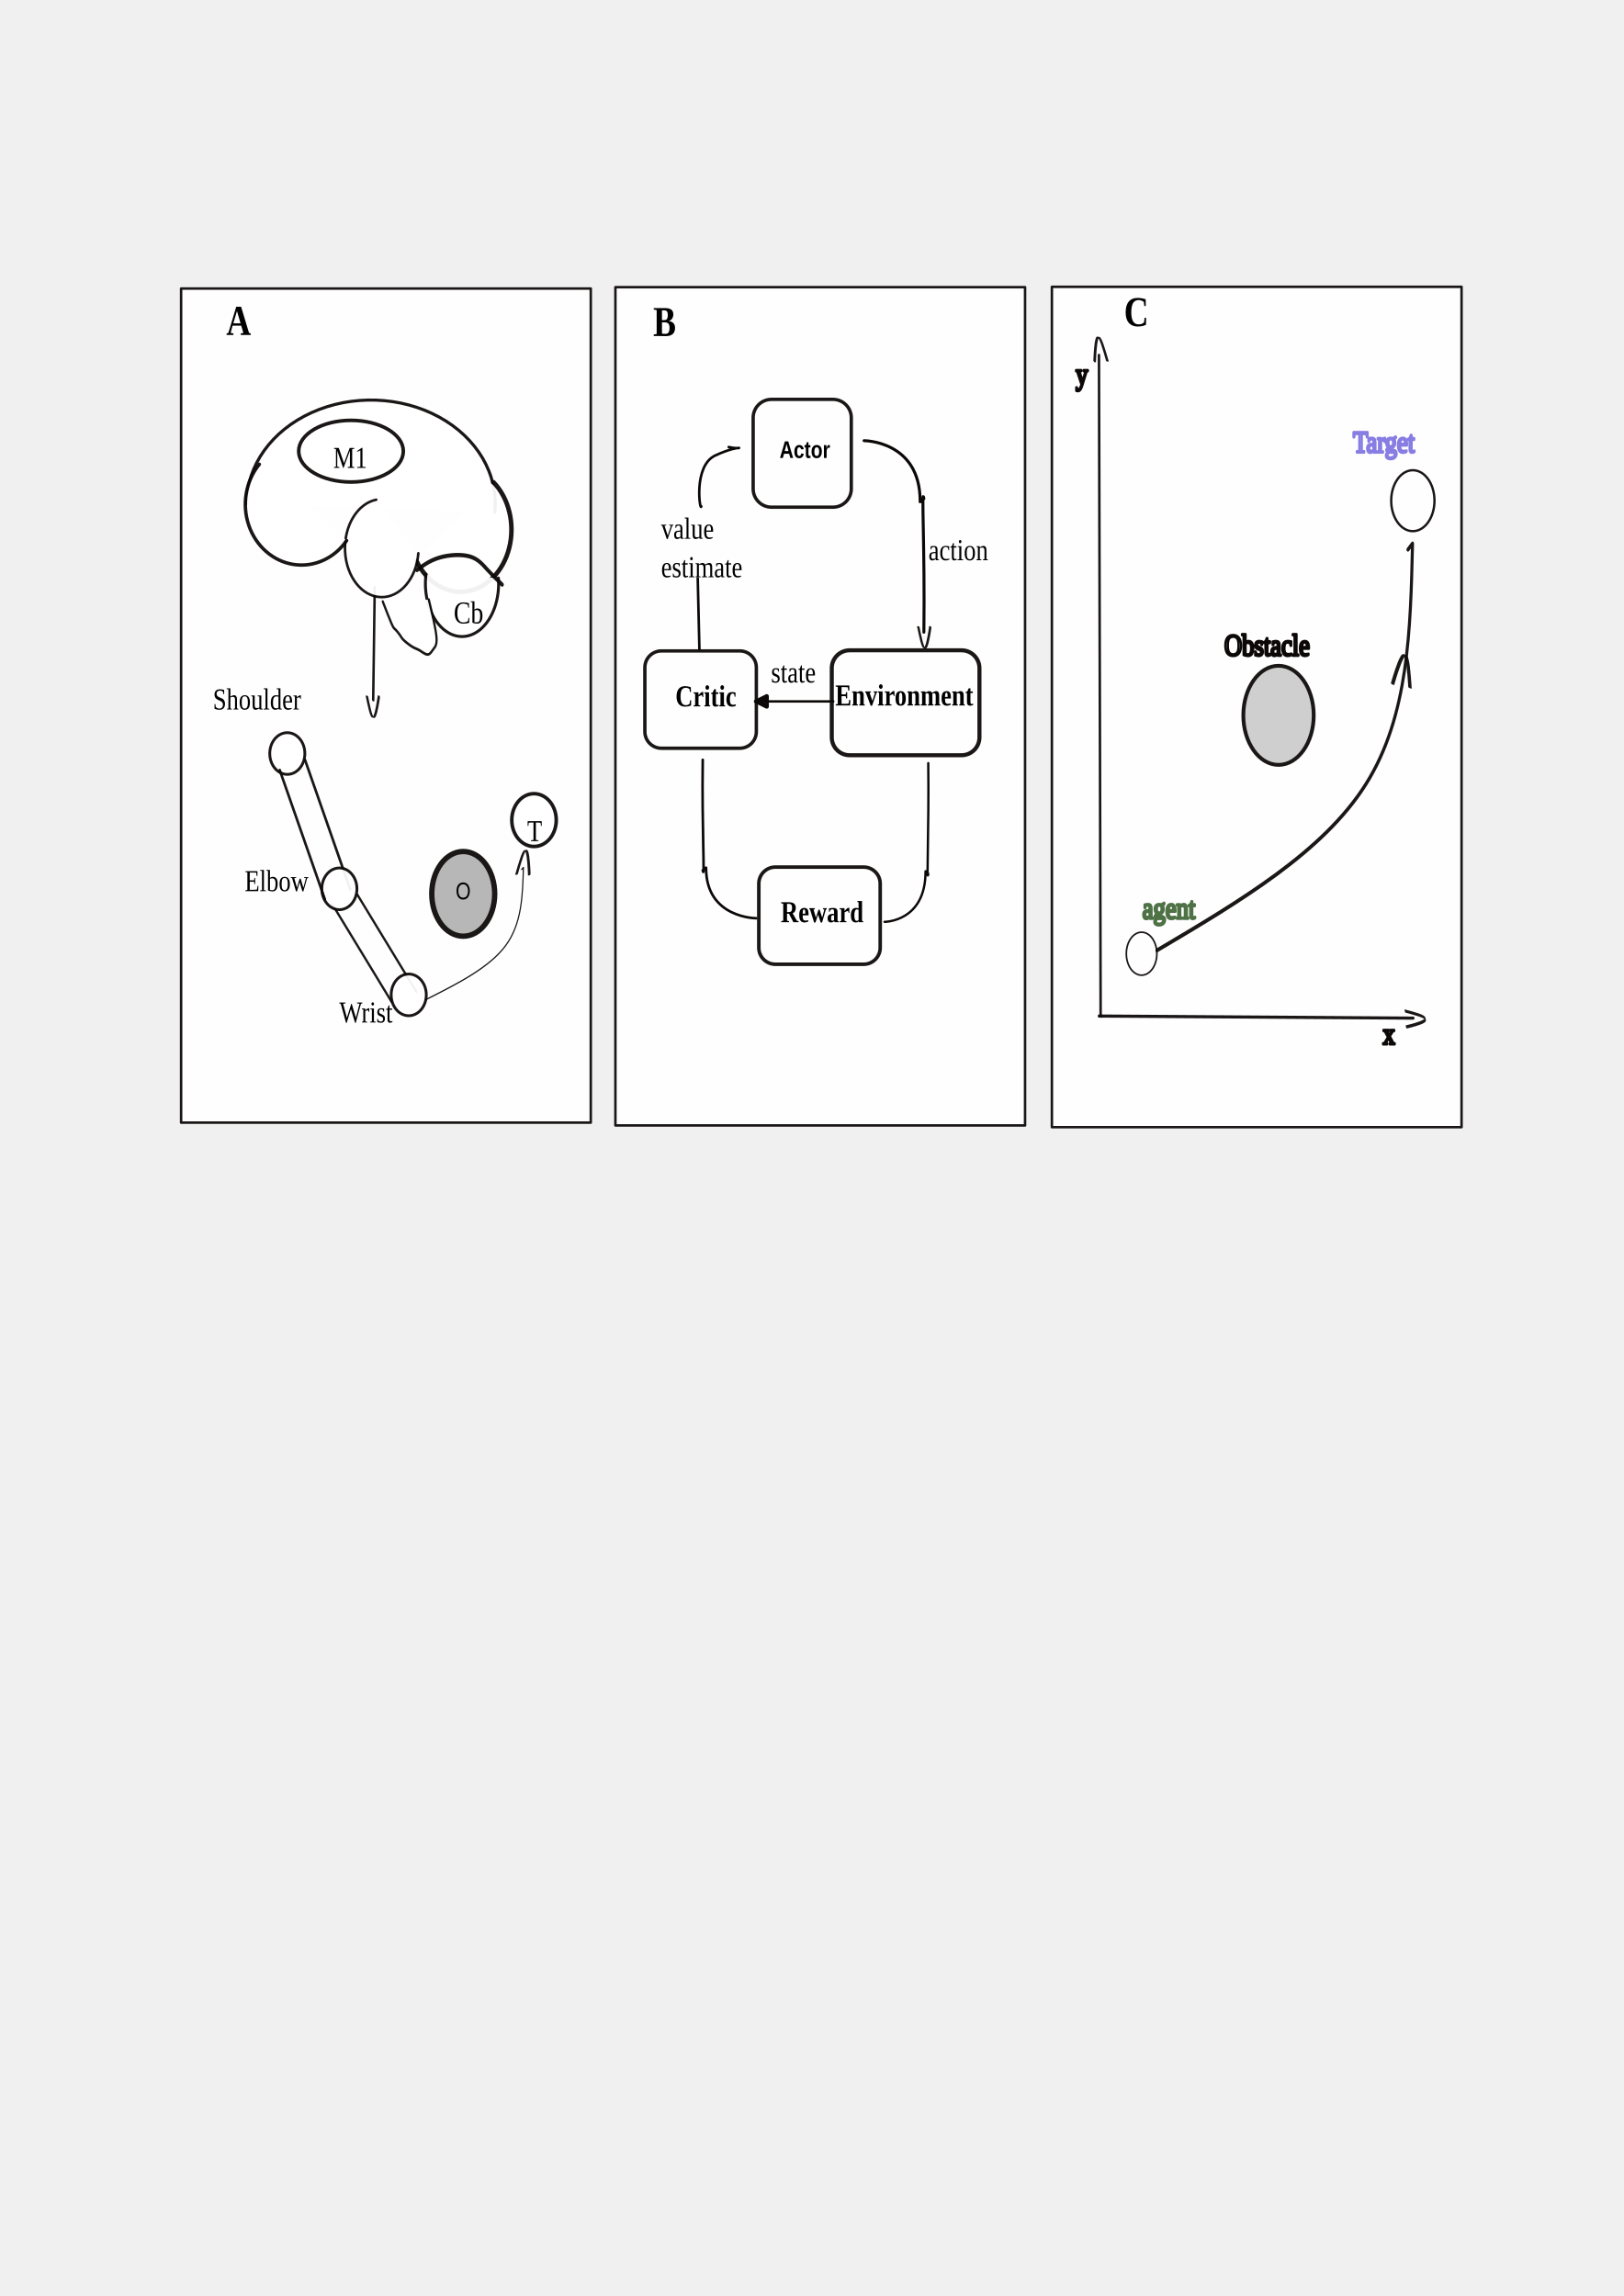
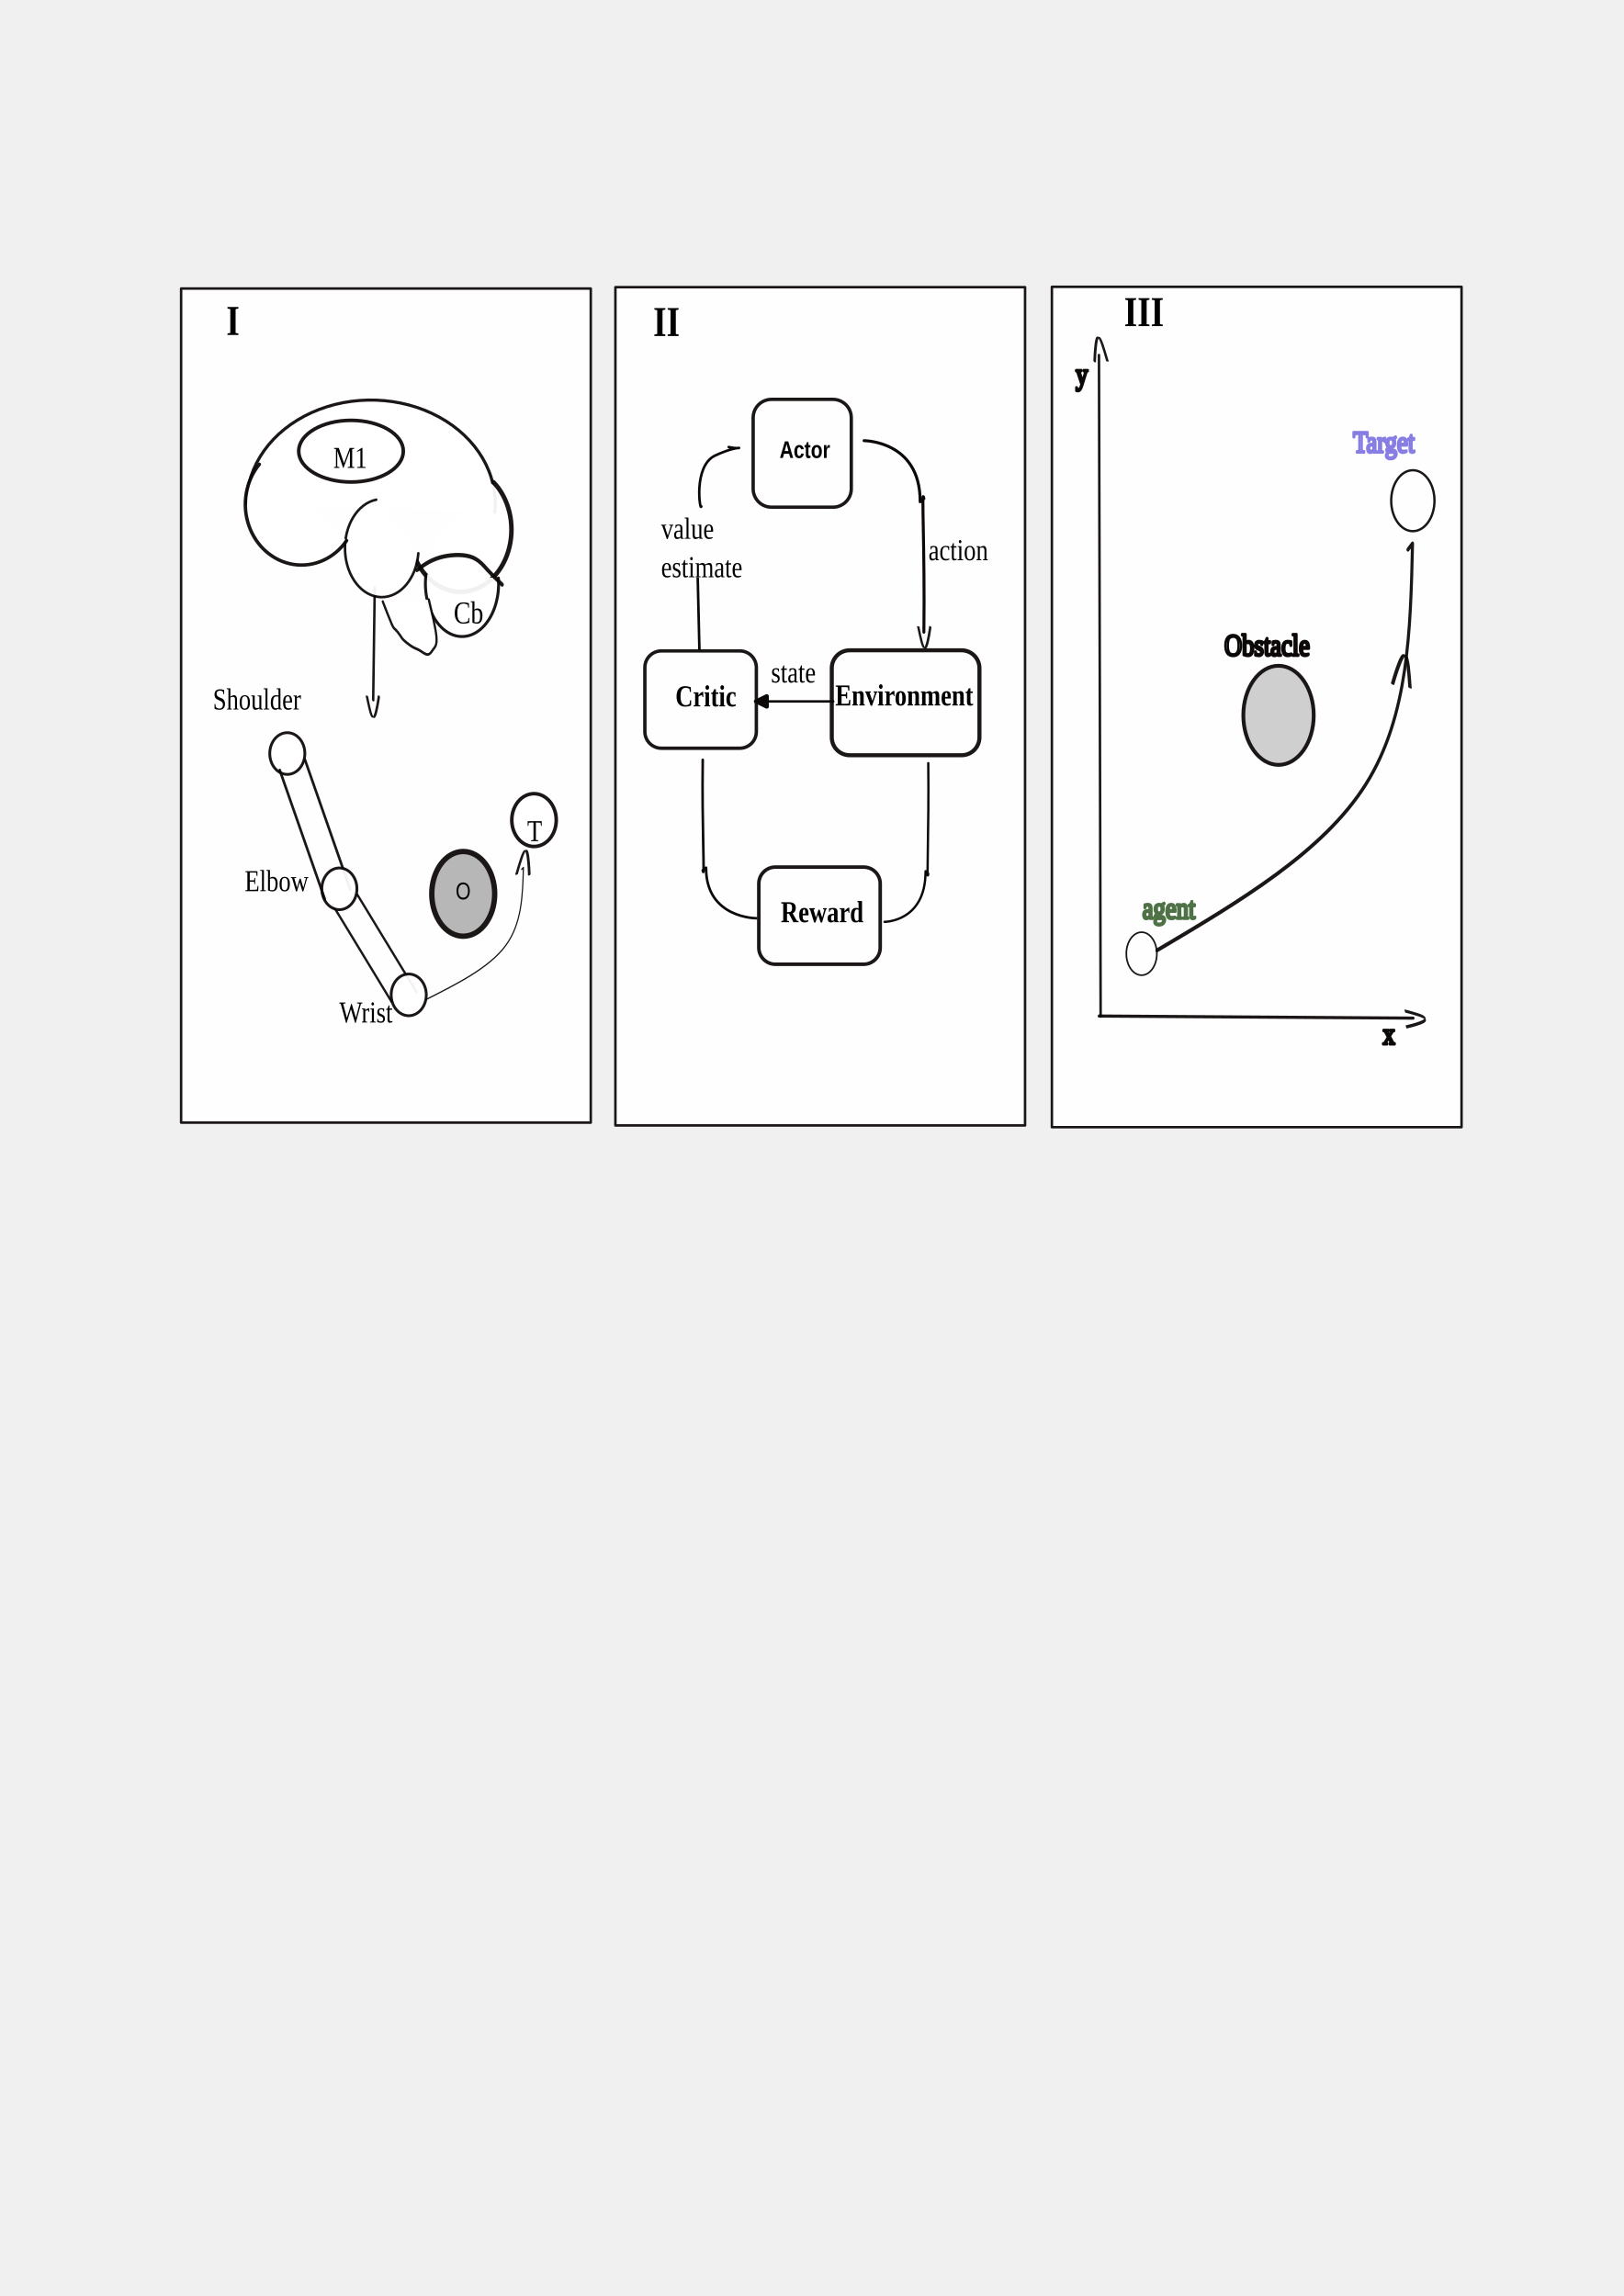
<svg xmlns="http://www.w3.org/2000/svg" width="210mm" height="297mm" viewBox="0 0 210 297" version="1.1" id="svg1" xml:space="preserve">
  <defs id="defs1">
    <rect x="345.178" y="693.118" width="56.609" height="15.188" id="rect38" />
    <marker style="overflow:visible" id="RoundedArrow" refX="0" refY="0" orient="auto-start-reverse" markerWidth="1" markerHeight="1" viewBox="0 0 1 1" preserveAspectRatio="xMidYMid">
      <path transform="scale(0.7)" d="m -0.211,-4.106 6.422,3.211 a 1,1 90 0 1 0,1.789 L -0.211,4.106 A 1.236,1.236 31.717 0 1 -2,3 v -6 a 1.236,1.236 148.283 0 1 1.789,-1.106 z" style="fill:context-stroke;fill-rule:evenodd;stroke:none" id="path30" />
    </marker>
    <rect x="154.64" y="147.736" width="5.523" height="24.853" id="rect7" />
  </defs>
  <g id="layer1">
    <path style="fill:#ff0000;stroke:#0d0808;stroke-width:0;stroke-linecap:round;stroke-linejoin:round" id="path4" d="m 122.025,68.074 a 3.351,16.453 0 0 1 -0.003,0.694" />
    <path style="fill:#ff0000;stroke:#0d0808;stroke-width:0;stroke-linecap:round;stroke-linejoin:round" id="path5" d="m 61.483,72.794 a 0.757,3.371 0 0 1 -6.74e-4,0.142 l -0.756,-0.142 z" />
    <rect style="opacity:0.94;fill:#ffffff;stroke:#0d0808;stroke-width:0.321;stroke-linecap:round;stroke-linejoin:round;stroke-dasharray:none" id="rect6" width="52.983" height="107.898" x="23.424" y="37.321" />
    <path style="display:inline;opacity:0.94;fill:#ffffff;stroke:#0d0808;stroke-width:0.549;stroke-linecap:round;stroke-linejoin:round;stroke-dasharray:none" d="m 30.321,96.808 c 3.288,7.55 6.576,15.1 9.863,22.649" id="path18-42-4" transform="matrix(0.4529483,-0.197092,0.1395109,0.6398963,18.98917,59.77457)" />
    <path style="display:inline;opacity:0.94;fill:#ffffff;stroke:#0d0808;stroke-width:0.549;stroke-linecap:round;stroke-linejoin:round;stroke-dasharray:none" d="m 30.321,96.808 c 3.288,7.55 6.576,15.1 9.863,22.649" id="path18-4" transform="matrix(0.521743,0.4124719,-0.2359838,0.4644772,55.49086,18.50461)" />
    <path style="display:inline;opacity:0.94;fill:#ffffff;stroke:#0d0808;stroke-width:0.549;stroke-linecap:round;stroke-linejoin:round;stroke-dasharray:none" d="m 30.321,96.808 c 3.288,7.55 6.576,15.1 9.863,22.649" id="path18-42" transform="matrix(0.4529483,-0.197092,0.1395109,0.6398963,15.76185,61.04022)" />
    <path style="display:inline;opacity:0.94;fill:#ffffff;stroke:#0d0808;stroke-width:0.549;stroke-linecap:round;stroke-linejoin:round;stroke-dasharray:none" d="m 30.321,96.808 c 3.288,7.55 6.576,15.1 9.863,22.649" id="path18-9" transform="matrix(0.5918793,0,0,0.7383175,21.51731,26.862)" />
    <ellipse style="display:inline;opacity:0.94;fill:#b3b3b3;stroke:#0d0808;stroke-width:0.693;stroke-linecap:round;stroke-linejoin:round;stroke-dasharray:none" id="path17-4" cx="59.912" cy="115.625" rx="4.069" ry="5.48" />
    <ellipse style="display:inline;opacity:0.94;fill:#ffffff;stroke:#0d0808;stroke-width:0.363;stroke-linecap:round;stroke-linejoin:round;stroke-dasharray:none" id="path17-89" cx="52.863" cy="128.692" rx="2.27" ry="2.697" />
    <ellipse style="display:inline;opacity:0.94;fill:#ffffff;stroke:#0d0808;stroke-width:0.363;stroke-linecap:round;stroke-linejoin:round;stroke-dasharray:none" id="path17-8" cx="43.892" cy="114.973" rx="2.27" ry="2.697" />
    <ellipse style="display:inline;opacity:0.94;fill:#ffffff;stroke:#0d0808;stroke-width:0.46;stroke-linecap:round;stroke-linejoin:round;stroke-dasharray:none" id="path17-23" cx="69.067" cy="106.082" rx="2.876" ry="3.416" />
    <rect style="display:inline;opacity:0.94;fill:#ffffff;stroke:#0d0808;stroke-width:0.322;stroke-linecap:round;stroke-linejoin:round;stroke-dasharray:none" id="rect6-8" width="52.982" height="108.436" x="79.593" y="37.147" />
    <text xml:space="preserve" style="font-style:normal;font-variant:normal;font-weight:normal;font-stretch:normal;font-size:4.939px;font-family:Arial;-inkscape-font-specification:Arial;writing-mode:lr-tb;direction:ltr;display:inline;fill:#000000;stroke:#0d0808;stroke-width:0;stroke-linecap:round;stroke-linejoin:round" x="94.355" y="38.915" id="text16-2" transform="scale(0.8953545,1.116876)">
-       <tspan id="tspan16-7" style="font-style:normal;font-variant:normal;font-weight:bold;font-stretch:normal;font-size:4.939px;font-family:'Times New Roman';-inkscape-font-specification:'Times New Roman,  Bold';stroke-width:0" x="94.355" y="38.915">B</tspan>
+       <tspan id="tspan16-7" style="font-style:normal;font-variant:normal;font-weight:bold;font-stretch:normal;font-size:4.939px;font-family:'Times New Roman';-inkscape-font-specification:'Times New Roman,  Bold';stroke-width:0" x="94.355" y="38.915">II</tspan>
    </text>
    <rect style="display:inline;opacity:0.94;fill:none;stroke:#0d0808;stroke-width:0.459;stroke-linecap:round;stroke-linejoin:round;stroke-dasharray:none" id="rect21-8" width="15.698" height="12.569" x="98.142" y="112.163" ry="2.139" />
    <rect style="display:inline;opacity:0.94;fill:none;stroke:#0d0808;stroke-width:0.44;stroke-linecap:round;stroke-linejoin:round;stroke-dasharray:none" id="rect21-9" width="14.418" height="12.59" x="83.403" y="84.2" ry="2.143" />
    <rect style="display:inline;opacity:0.94;fill:none;stroke:#0d0808;stroke-width:0.526;stroke-linecap:round;stroke-linejoin:round;stroke-dasharray:none" id="rect21-6" width="19.098" height="13.573" x="107.577" y="84.12" ry="2.31" />
    <rect style="display:inline;opacity:0.94;fill:#ffffff;stroke:#0d0808;stroke-width:0.322;stroke-linecap:round;stroke-linejoin:round;stroke-dasharray:none" id="rect6-1" width="52.982" height="108.705" x="136.046" y="37.101" />
    <path style="display:inline;opacity:0.94;fill:none;stroke:#0d0808;stroke-width:6.17;stroke-linecap:round;stroke-linejoin:round;stroke-dasharray:none" d="M 30.424,188.17 C 57.028,282.399 83.632,376.626 87.877,371.993 92.122,367.36 74.007,263.867 64.828,212.059 55.649,160.251 55.406,160.129 55.162,160.007" id="path35-1-1" transform="matrix(-0.05434417,-0.01166729,0.01053942,-0.01337921,142.8982,49.58951)" />
    <path style="display:inline;opacity:0.94;fill:none;stroke:#0d0808;stroke-width:6.17;stroke-linecap:round;stroke-linejoin:round;stroke-dasharray:none" d="M 30.424,188.17 C 57.028,282.399 83.632,376.626 87.877,371.993 92.122,367.36 74.007,263.867 64.828,212.059 55.649,160.251 55.406,160.129 55.162,160.007" id="path35-7" transform="matrix(-0.06985774,-0.03333489,0.01819335,-0.01268141,181.0635,92.36335)" />
    <ellipse style="display:inline;opacity:0.94;fill:none;stroke:#0d0808;stroke-width:0.303;stroke-linecap:round;stroke-linejoin:round;stroke-dasharray:none" id="path23-2" cx="182.728" cy="64.768" rx="2.799" ry="3.942" />
    <path style="opacity:0.94;fill:#ffffff;stroke:#0d0808;stroke-width:0.399;stroke-linecap:round;stroke-linejoin:round;stroke-dasharray:none" id="path6" d="m -31.893,-65.148 a 16.078,13.399 0 0 1 -8.429,11.785 16.078,13.399 0 0 1 -16.449,-0.571 16.078,13.399 0 0 1 -7.222,-12.329" transform="scale(-1)" />
    <path style="opacity:0.94;fill:#ffffff;stroke:#0d0808;stroke-width:0.585;stroke-linecap:round;stroke-linejoin:round;stroke-dasharray:none" id="path8" d="m 63.832,62.386 a 6.588,8.046 0 0 1 2.035,8.454 6.588,8.046 0 0 1 -5.53,5.662 6.588,8.046 0 0 1 -6.462,-3.922" />
    <path style="opacity:0.94;fill:#ffffff;stroke:#0d0808;stroke-width:0.38;stroke-linecap:round;stroke-linejoin:round;stroke-dasharray:none" id="path9" d="m 64.462,74.77 a 4.734,6.85 0 0 1 -2.294,6.614 4.734,6.85 0 0 1 -5.111,-0.263 4.734,6.85 0 0 1 -1.963,-6.833" />
    <path style="opacity:0.94;fill:#ffffff;stroke:#0d0808;stroke-width:0.331;stroke-linecap:round;stroke-linejoin:round;stroke-dasharray:none" id="path10" d="m 54.106,71.566 a 4.757,6.338 0 0 1 -4.823,5.677 4.757,6.338 0 0 1 -4.655,-5.921 4.757,6.338 0 0 1 4.032,-6.683" />
    <path style="opacity:0.94;fill:#ffffff;stroke:#0d0808;stroke-width:0.445;stroke-linecap:round;stroke-linejoin:round;stroke-dasharray:none" id="path11" d="m 44.828,69.927 a 7.267,7.851 0 0 1 -6.869,3.086 7.267,7.851 0 0 1 -5.782,-5.057 7.267,7.851 0 0 1 1.364,-7.9" />
    <ellipse style="opacity:0.94;fill:#ffffff;stroke:#0d0808;stroke-width:0.464;stroke-linecap:round;stroke-linejoin:round;stroke-dasharray:none" id="path12" cx="45.397" cy="58.364" rx="6.766" ry="3.989" />
    <path style="opacity:0.94;fill:#ffffff;stroke:#0d0808;stroke-width:0.549;stroke-linecap:round;stroke-linejoin:round;stroke-dasharray:none" d="m 54.432,63.565 c 0,2.07 0,4.14 0.061,5.175 0.061,1.035 0.183,1.035 0.365,1.4 0.183,0.365 0.426,1.096 0.548,1.583 0.122,0.487 0.122,0.731 0.426,1.339 0.304,0.609 0.913,1.583 1.4,2.192 0.487,0.609 0.852,0.852 1.279,1.4 0.426,0.548 0.913,1.4 1.461,1.644 0.548,0.244 1.157,-0.122 1.766,-0.365 0.609,-0.244 1.218,-0.365 1.766,-1.948 0.548,-1.583 1.035,-4.627 1.522,-7.672" id="path13" transform="matrix(0.4636319,-0.2789624,0.2203991,0.5699771,10.25677,56.76522)" />
    <ellipse style="opacity:0.94;fill:#ffffff;stroke:#0d0808;stroke-width:0.363;stroke-linecap:round;stroke-linejoin:round;stroke-dasharray:none" id="path17" cx="37.158" cy="97.473" rx="2.27" ry="2.697" />
    <path style="opacity:0.94;fill:#ffffff;stroke:#0d0808;stroke-width:0.549;stroke-linecap:round;stroke-linejoin:round;stroke-dasharray:none" d="m 30.321,96.808 c 3.288,7.55 6.576,15.1 9.863,22.649" id="path18" transform="matrix(0.5918793,0,0,0.7383175,18.23877,28.15577)" />
    <rect style="opacity:0.94;fill:none;stroke:#0d0808;stroke-width:0.435;stroke-linecap:round;stroke-linejoin:round;stroke-dasharray:none" id="rect21" width="12.693" height="13.945" x="97.408" y="51.661" ry="2.374" />
    <path style="opacity:0.94;fill:none;stroke:#0d0808;stroke-width:0.729;stroke-linecap:round;stroke-linejoin:round;stroke-dasharray:none" d="m 60.277,61.738 c 0.487,-0.244 0.974,-0.487 0.974,-0.487 0,0 -0.487,0.244 0,-0.061 0.487,-0.304 1.948,-1.157 4.018,-1.644 2.07,-0.487 4.749,-0.609 6.576,-0.183 1.827,0.426 2.801,1.4 3.836,2.314 1.035,0.913 2.131,1.766 3.227,2.618" id="path31" transform="matrix(0.5918793,0,0,0.7383175,18.23877,28.15577)" />
    <ellipse style="display:inline;opacity:0.94;fill:#cccccc;stroke:#0d0808;stroke-width:0.493;stroke-linecap:round;stroke-linejoin:round;stroke-dasharray:none" id="path23-3" cx="165.357" cy="92.531" rx="4.552" ry="6.411" />
    <path style="opacity:0.94;fill:none;stroke:#0d0808;stroke-width:0.549;stroke-linecap:round;stroke-linejoin:round;stroke-dasharray:none" d="m 207.133,47.491 c 0.122,38.601 0.244,77.203 0.365,115.804" id="path21" transform="matrix(0.5918793,0,0,0.7383175,19.5361,10.89385)" />
    <path style="opacity:0.94;fill:none;stroke:#0d0808;stroke-width:0.549;stroke-linecap:round;stroke-linejoin:round;stroke-dasharray:none" d="m 207.133,162.199 c 22.893,0.122 45.786,0.244 68.679,0.365" id="path22" transform="matrix(0.5918793,0,0,0.7383175,19.5361,11.67524)" />
    <ellipse style="opacity:0.94;fill:none;stroke:#0d0808;stroke-width:0.214;stroke-linecap:round;stroke-linejoin:round;stroke-dasharray:none" id="path23" cx="147.647" cy="123.366" rx="1.974" ry="2.78" />
    <path style="opacity:0.94;fill:none;stroke:#0d0808;stroke-width:0.729;stroke-linecap:round;stroke-linejoin:round;stroke-dasharray:none" d="m 217.06,150.155 c 19.961,-8.893 39.922,-17.786 50.14,-30.026 10.218,-12.24 10.694,-27.826 11.169,-43.413 -0.365,0.365 -0.731,0.731 -1.096,1.096" id="path34" transform="matrix(0.5390987,0,0,0.7166199,32.61946,15.33228)" />
    <path style="opacity:0.94;fill:none;stroke:#0d0808;stroke-width:6.17;stroke-linecap:round;stroke-linejoin:round;stroke-dasharray:none" d="M 30.424,188.17 C 57.028,282.399 83.632,376.626 87.877,371.993 92.122,367.36 74.007,263.867 64.828,212.059 55.649,160.251 55.406,160.129 55.162,160.007" id="path35" transform="matrix(0.05015999,0.01244348,-0.01112568,0.01131614,48.01219,87.52051)" />
    <path style="display:inline;opacity:0.94;fill:none;stroke:#0d0808;stroke-width:0.729;stroke-linecap:round;stroke-linejoin:round;stroke-dasharray:none" d="m 217.06,150.155 c 19.961,-8.893 39.922,-17.786 50.14,-30.026 10.218,-12.24 10.694,-27.826 11.169,-43.413 -0.365,0.365 -0.731,0.731 -1.096,1.096" id="path34-1" transform="matrix(0.2059603,0,0,0.2328356,10.36058,94.35108)" />
    <path style="display:inline;opacity:0.94;fill:none;stroke:#0d0808;stroke-width:6.17;stroke-linecap:round;stroke-linejoin:round;stroke-dasharray:none" d="M 30.424,188.17 C 57.028,282.399 83.632,376.626 87.877,371.993 92.122,367.36 74.007,263.867 64.828,212.059 55.649,160.251 55.406,160.129 55.162,160.007" id="path35-1" transform="matrix(0.05434417,-0.01166729,-0.01053942,-0.01337921,67.13147,115.9762)" />
    <text xml:space="preserve" style="font-size:3.528px;font-family:'Times New Roman';-inkscape-font-specification:'Times New Roman, ';writing-mode:lr-tb;direction:ltr;fill:#808080;stroke:#0d0808;stroke-width:0;stroke-linecap:round;stroke-linejoin:round" x="48.194" y="118.426" id="text2" transform="scale(0.8953545,1.116876)">
      <tspan id="tspan2" style="font-style:normal;font-variant:normal;font-weight:normal;font-stretch:normal;font-size:3.528px;font-family:'Times New Roman';-inkscape-font-specification:'Times New Roman, ';fill:#000000;stroke-width:0" x="48.194" y="118.426"> Wrist</tspan>
    </text>
    <text xml:space="preserve" style="font-style:normal;font-variant:normal;font-weight:normal;font-stretch:normal;font-size:2.798px;font-family:Arial;-inkscape-font-specification:Arial;writing-mode:lr-tb;direction:ltr;fill:#000000;stroke:#0d0808;stroke-width:0;stroke-linecap:round;stroke-linejoin:round" x="40.173" y="102.246" id="text3" transform="scale(0.8953545,1.116876)">
      <tspan id="tspan3" style="stroke-width:0" x="40.173" y="102.246" />
    </text>
    <text xml:space="preserve" style="font-style:normal;font-variant:normal;font-weight:normal;font-stretch:normal;font-size:3.528px;font-family:Arial;-inkscape-font-specification:Arial;writing-mode:lr-tb;direction:ltr;fill:#000000;stroke:#0d0808;stroke-width:0;stroke-linecap:round;stroke-linejoin:round" x="35.343" y="103.212" id="text4" transform="scale(0.8953545,1.116876)">
      <tspan id="tspan4" style="font-style:normal;font-variant:normal;font-weight:normal;font-stretch:normal;font-size:3.528px;font-family:'Times New Roman';-inkscape-font-specification:'Times New Roman, ';stroke-width:0" x="35.343" y="103.212">Elbow</tspan>
    </text>
    <text xml:space="preserve" style="font-style:normal;font-variant:normal;font-weight:normal;font-stretch:normal;font-size:3.528px;font-family:Arial;-inkscape-font-specification:Arial;writing-mode:lr-tb;direction:ltr;fill:#000000;stroke:#0d0808;stroke-width:0;stroke-linecap:round;stroke-linejoin:round" x="30.755" y="82.177" id="text5" transform="scale(0.8953545,1.116876)">
      <tspan id="tspan5" style="font-style:normal;font-variant:normal;font-weight:normal;font-stretch:normal;font-size:3.528px;font-family:'Times New Roman';-inkscape-font-specification:'Times New Roman, ';stroke-width:0" x="30.755" y="82.177">Shoulder</tspan>
    </text>
    <text xml:space="preserve" style="font-style:normal;font-variant:normal;font-weight:normal;font-stretch:normal;font-size:2.798px;font-family:Arial;-inkscape-font-specification:Arial;writing-mode:lr-tb;direction:ltr;fill:#000000;stroke:#0d0808;stroke-width:0;stroke-linecap:round;stroke-linejoin:round" x="48.142" y="50.083" id="text6" transform="scale(0.8953545,1.116876)">
      <tspan id="tspan6" style="stroke-width:0" x="48.142" y="50.083" />
      <tspan style="font-style:normal;font-variant:normal;font-weight:normal;font-stretch:normal;font-size:3.528px;font-family:'Times New Roman';-inkscape-font-specification:'Times New Roman, ';stroke-width:0" x="48.142" y="54.192" id="tspan8">M1</tspan>
      <tspan style="font-style:normal;font-variant:normal;font-weight:normal;font-stretch:normal;font-size:3.528px;font-family:'Times New Roman';-inkscape-font-specification:'Times New Roman, ';stroke-width:0" x="48.142" y="57.991" id="tspan9" />
    </text>
    <text xml:space="preserve" transform="matrix(0.1566014,0,0,0.1953465,18.23877,28.15577)" id="text7" style="font-style:normal;font-variant:normal;font-weight:normal;font-stretch:normal;font-size:16px;font-family:Arial;-inkscape-font-specification:Arial;writing-mode:lr-tb;direction:ltr;white-space:pre;shape-inside:url(#rect7);display:inline;fill:#000000;stroke:#0d0808;stroke-width:0;stroke-linecap:round;stroke-linejoin:round" />
    <text xml:space="preserve" style="font-style:normal;font-variant:normal;font-weight:normal;font-stretch:normal;font-size:2.798px;font-family:Arial;-inkscape-font-specification:Arial;writing-mode:lr-tb;direction:ltr;fill:#000000;stroke:#0d0808;stroke-width:0;stroke-linecap:round;stroke-linejoin:round" x="65.53" y="67.954" id="text10" transform="scale(0.8953545,1.116876)">
      <tspan id="tspan10" style="stroke-width:0" x="65.53" y="67.954" />
      <tspan style="font-style:normal;font-variant:normal;font-weight:normal;font-stretch:normal;font-size:3.686px;font-family:'Times New Roman';-inkscape-font-specification:'Times New Roman, ';stroke-width:0" x="65.53" y="72.203" id="tspan11">Cb</tspan>
    </text>
    <text xml:space="preserve" style="font-style:normal;font-variant:normal;font-weight:normal;font-stretch:normal;font-size:2.798px;font-family:Arial;-inkscape-font-specification:Arial;writing-mode:lr-tb;direction:ltr;fill:#000000;stroke:#0d0808;stroke-width:0;stroke-linecap:round;stroke-linejoin:round" x="76.155" y="93.31" id="text12" transform="scale(0.8953545,1.116876)">
      <tspan id="tspan12" style="stroke-width:0" x="76.155" y="93.31" />
      <tspan style="font-style:normal;font-variant:normal;font-weight:normal;font-stretch:normal;font-size:3.528px;font-family:'Times New Roman';-inkscape-font-specification:'Times New Roman, ';stroke-width:0" id="tspan13" x="76.155" y="97.419">T</tspan>
    </text>
    <text xml:space="preserve" style="font-style:normal;font-variant:normal;font-weight:normal;font-stretch:normal;font-size:2.798px;font-family:Arial;-inkscape-font-specification:Arial;writing-mode:lr-tb;direction:ltr;fill:#000000;stroke:#0d0808;stroke-width:0;stroke-linecap:round;stroke-linejoin:round" x="65.821" y="104.153" id="text14" transform="scale(0.8953545,1.116876)">
      <tspan id="tspan14" style="stroke-width:0" x="65.821" y="104.153">O</tspan>
    </text>
    <text xml:space="preserve" style="font-style:normal;font-variant:normal;font-weight:normal;font-stretch:normal;font-size:2.798px;font-family:Arial;-inkscape-font-specification:Arial;writing-mode:lr-tb;direction:ltr;fill:#000000;stroke:#0d0808;stroke-width:0;stroke-linecap:round;stroke-linejoin:round" x="112.612" y="53.04" id="text15" transform="scale(0.8953545,1.116876)">
      <tspan id="tspan15" style="font-weight:bold;stroke-width:0" x="112.612" y="53.04">Actor</tspan>
    </text>
    <text xml:space="preserve" style="font-style:normal;font-variant:normal;font-weight:normal;font-stretch:normal;font-size:4.939px;font-family:Arial;-inkscape-font-specification:Arial;writing-mode:lr-tb;direction:ltr;fill:#000000;stroke:#0d0808;stroke-width:0;stroke-linecap:round;stroke-linejoin:round" x="32.687" y="38.792" id="text16" transform="scale(0.8953545,1.116876)">
-       <tspan id="tspan16" style="font-style:normal;font-variant:normal;font-weight:bold;font-stretch:normal;font-size:4.939px;font-family:'Times New Roman';-inkscape-font-specification:'Times New Roman,  Bold';stroke-width:0" x="32.687" y="38.792">A</tspan>
+       <tspan id="tspan16" style="font-style:normal;font-variant:normal;font-weight:bold;font-stretch:normal;font-size:4.939px;font-family:'Times New Roman';-inkscape-font-specification:'Times New Roman,  Bold';stroke-width:0" x="32.687" y="38.792">I</tspan>
    </text>
    <text xml:space="preserve" style="font-style:normal;font-variant:normal;font-weight:normal;font-stretch:normal;font-size:3.528px;font-family:Arial;-inkscape-font-specification:Arial;writing-mode:lr-tb;direction:ltr;fill:#000000;stroke:#0d0808;stroke-width:0;stroke-linecap:round;stroke-linejoin:round" x="97.556" y="81.811" id="text17" transform="scale(0.8953545,1.116876)">
      <tspan id="tspan17" style="font-style:normal;font-variant:normal;font-weight:bold;font-stretch:normal;font-size:3.528px;font-family:'Times New Roman';-inkscape-font-specification:'Times New Roman,  Bold';stroke-width:0" x="97.556" y="81.811">Critic</tspan>
    </text>
    <text xml:space="preserve" style="font-style:normal;font-variant:normal;font-weight:normal;font-stretch:normal;font-size:3.528px;font-family:Arial;-inkscape-font-specification:Arial;writing-mode:lr-tb;direction:ltr;fill:#000000;stroke:#0d0808;stroke-width:0;stroke-linecap:round;stroke-linejoin:round" x="120.656" y="81.703" id="text18" transform="scale(0.8953545,1.116876)">
      <tspan id="tspan18" style="font-style:normal;font-variant:normal;font-weight:bold;font-stretch:normal;font-size:3.528px;font-family:'Times New Roman';-inkscape-font-specification:'Times New Roman,  Bold';stroke-width:0" x="120.656" y="81.703">Environment</tspan>
    </text>
    <text xml:space="preserve" style="font-style:normal;font-variant:normal;font-weight:normal;font-stretch:normal;font-size:3.528px;font-family:Arial;-inkscape-font-specification:Arial;writing-mode:lr-tb;direction:ltr;fill:#000000;stroke:#0d0808;stroke-width:0;stroke-linecap:round;stroke-linejoin:round" x="95.491" y="62.399" id="text19" transform="scale(0.8953545,1.116876)">
      <tspan id="tspan19" style="font-style:normal;font-variant:normal;font-weight:normal;font-stretch:normal;font-size:3.528px;font-family:'Times New Roman';-inkscape-font-specification:'Times New Roman, ';stroke-width:0" x="95.491" y="62.399">value </tspan>
      <tspan style="font-style:normal;font-variant:normal;font-weight:normal;font-stretch:normal;font-size:3.528px;font-family:'Times New Roman';-inkscape-font-specification:'Times New Roman, ';stroke-width:0" x="95.491" y="66.855" id="tspan23">estimate</tspan>
    </text>
    <text xml:space="preserve" style="font-style:normal;font-variant:normal;font-weight:normal;font-stretch:normal;font-size:3.528px;font-family:Arial;-inkscape-font-specification:Arial;writing-mode:lr-tb;direction:ltr;fill:#000000;stroke:#0d0808;stroke-width:0;stroke-linecap:round;stroke-linejoin:round" x="134.114" y="64.882" id="text20" transform="scale(0.8953545,1.116876)">
      <tspan id="tspan20" style="font-style:normal;font-variant:normal;font-weight:normal;font-stretch:normal;font-size:3.528px;font-family:'Times New Roman';-inkscape-font-specification:'Times New Roman, ';stroke-width:0" x="134.114" y="64.882">action</tspan>
    </text>
    <text xml:space="preserve" style="font-style:normal;font-variant:normal;font-weight:normal;font-stretch:normal;font-size:3.528px;font-family:Arial;-inkscape-font-specification:Arial;writing-mode:lr-tb;direction:ltr;fill:#000000;stroke:#0d0808;stroke-width:0;stroke-linecap:round;stroke-linejoin:round" x="111.38" y="79.046" id="text21" transform="scale(0.8953545,1.116876)">
      <tspan id="tspan21" style="font-style:normal;font-variant:normal;font-weight:normal;font-stretch:normal;font-size:3.528px;font-family:'Times New Roman';-inkscape-font-specification:'Times New Roman, ';stroke-width:0" x="111.38" y="79.046">state</tspan>
    </text>
    <text xml:space="preserve" style="font-style:normal;font-variant:normal;font-weight:normal;font-stretch:normal;font-size:3.528px;font-family:Arial;-inkscape-font-specification:Arial;writing-mode:lr-tb;direction:ltr;fill:#000000;stroke:#0d0808;stroke-width:0;stroke-linecap:round;stroke-linejoin:round" x="112.779" y="106.809" id="text22" transform="scale(0.8953545,1.116876)">
      <tspan id="tspan22" style="font-style:normal;font-variant:normal;font-weight:bold;font-stretch:normal;font-size:3.528px;font-family:'Times New Roman';-inkscape-font-specification:'Times New Roman,  Bold';stroke-width:0" x="112.779" y="106.809">Reward</tspan>
    </text>
    <text xml:space="preserve" style="font-style:normal;font-variant:normal;font-weight:normal;font-stretch:normal;font-size:4.939px;font-family:Arial;-inkscape-font-specification:Arial;writing-mode:lr-tb;direction:ltr;fill:#000000;stroke:#0d0808;stroke-width:0;stroke-linecap:round;stroke-linejoin:round" x="162.368" y="37.767" id="text24" transform="scale(0.8953545,1.116876)">
-       <tspan id="tspan24" style="font-style:normal;font-variant:normal;font-weight:bold;font-stretch:normal;font-size:4.939px;font-family:'Times New Roman';-inkscape-font-specification:'Times New Roman,  Bold';stroke-width:0" x="162.368" y="37.767">C</tspan>
+       <tspan id="tspan24" style="font-style:normal;font-variant:normal;font-weight:bold;font-stretch:normal;font-size:4.939px;font-family:'Times New Roman';-inkscape-font-specification:'Times New Roman,  Bold';stroke-width:0" x="162.368" y="37.767">III</tspan>
    </text>
    <path style="fill:none;stroke:#0d0808;stroke-width:0.331;stroke-linecap:round;stroke-linejoin:round;stroke-dasharray:none" d="m 90.703,65.498 c -0.146,0.825 -1.109,-5.257 1.833,-6.594 3.532,-1.606 3.873,-0.6 1.708,-1.079" id="path25" />
    <path style="fill:none;stroke:#0d0808;stroke-width:0.331;stroke-linecap:round;stroke-linejoin:round;stroke-dasharray:none" d="m 90.241,74.817 c 0.216,9.17 0.216,9.17 0.216,9.17" id="path26" />
    <path style="fill:none;stroke:#0d0808;stroke-width:0.331;stroke-linecap:round;stroke-linejoin:round;stroke-dasharray:none" d="m 97.808,118.781 c 0,0 -6.487,0 -6.487,-6.473 0.1,-0.259 -0.432,0.27 -0.432,0.27 0.301,1.567 -0.124,-5.425 0,-14.295" id="path27" />
    <path d="m 111.755,57.005 c 0,0 7.25,0 7.25,7.823 -0.112,0.313 0.483,-0.326 0.483,-0.326 -0.337,-1.894 0.139,6.556 0,17.275" style="display:inline;fill:none;stroke:#0d0808;stroke-width:0.384;stroke-linecap:round;stroke-linejoin:round;stroke-dasharray:none" id="path1" />
    <path style="display:inline;fill:none;stroke:#0d0808;stroke-width:0.299;stroke-linecap:round;stroke-linejoin:round;stroke-dasharray:none" d="m 114.402,119.247 c 0,0 5.301,0 5.301,-6.484 -0.082,-0.259 0.353,0.27 0.353,0.27 -0.246,1.57 0.102,-5.434 0,-14.32" id="path27-5" />
    <path style="display:inline;opacity:0.94;fill:none;stroke:#0d0808;stroke-width:6.17;stroke-linecap:round;stroke-linejoin:round;stroke-dasharray:none" d="M 30.424,188.17 C 57.028,282.399 83.632,376.626 87.877,371.993 92.122,367.36 74.007,263.867 64.828,212.059 55.649,160.251 55.406,160.129 55.162,160.007" id="path35-1-4" transform="matrix(0.01662517,0.06558559,0.00919979,-0.01483745,179.4839,131.5765)" />
    <path style="fill:none;stroke:#0d0808;stroke-width:0.317;stroke-linecap:round;stroke-linejoin:round;stroke-dasharray:none;marker-start:url(#RoundedArrow)" d="m 98.996,90.73 c 8.77,0 8.77,0 8.77,0" id="path29" />
    <path style="display:inline;opacity:0.94;fill:none;stroke:#0d0808;stroke-width:6.17;stroke-linecap:round;stroke-linejoin:round;stroke-dasharray:none" d="M 30.424,188.17 C 57.028,282.399 83.632,376.626 87.877,371.993 92.122,367.36 74.007,263.867 64.828,212.059 55.649,160.251 55.406,160.129 55.162,160.007" id="path35-8" transform="matrix(0.05015999,0.01244348,-0.01112568,0.01131614,119.3272,78.54323)" />
    <text xml:space="preserve" style="font-style:normal;font-variant:normal;font-weight:normal;font-stretch:normal;font-size:3.528px;font-family:Arial;-inkscape-font-specification:Arial;writing-mode:lr-tb;direction:ltr;fill:none;stroke:#0d0808;stroke-width:0.331;stroke-linecap:round;stroke-linejoin:round;stroke-dasharray:none" x="155.39" y="44.513" id="text30" transform="scale(0.8953545,1.116876)">
      <tspan id="tspan30" style="font-style:normal;font-variant:normal;font-weight:normal;font-stretch:normal;font-size:3.528px;font-family:'Times New Roman';-inkscape-font-specification:'Times New Roman, ';stroke-width:0.331" x="155.39" y="44.513">y</tspan>
    </text>
    <text xml:space="preserve" style="font-style:normal;font-variant:normal;font-weight:normal;font-stretch:normal;font-size:3.528px;font-family:Arial;-inkscape-font-specification:Arial;writing-mode:lr-tb;direction:ltr;fill:none;stroke:#0d0808;stroke-width:0.331;stroke-linecap:round;stroke-linejoin:round;stroke-dasharray:none" x="199.75" y="120.933" id="text31" transform="scale(0.8953545,1.116876)">
      <tspan id="tspan31" style="font-style:normal;font-variant:normal;font-weight:normal;font-stretch:normal;font-size:3.528px;font-family:'Times New Roman';-inkscape-font-specification:'Times New Roman, ';stroke-width:0.331" x="199.75" y="120.933">x</tspan>
    </text>
    <text xml:space="preserve" style="font-style:normal;font-variant:normal;font-weight:normal;font-stretch:normal;font-size:3.528px;font-family:Arial;-inkscape-font-specification:Arial;writing-mode:lr-tb;direction:ltr;fill:none;stroke:#0d0808;stroke-width:0.331;stroke-linecap:round;stroke-linejoin:round;stroke-dasharray:none" x="195.453" y="52.387" id="text32" transform="scale(0.8953545,1.116876)">
      <tspan id="tspan32" style="font-style:normal;font-variant:normal;font-weight:normal;font-stretch:normal;font-size:3.528px;font-family:'Times New Roman';-inkscape-font-specification:'Times New Roman, ';stroke:#877de3;stroke-width:0.331;stroke-opacity:1" x="195.453" y="52.387">Target</tspan>
    </text>
    <text xml:space="preserve" style="font-style:normal;font-variant:normal;font-weight:normal;font-stretch:normal;font-size:3.528px;font-family:Arial;-inkscape-font-specification:Arial;writing-mode:lr-tb;direction:ltr;fill:none;stroke:#0d0808;stroke-width:0.331;stroke-linecap:round;stroke-linejoin:round;stroke-dasharray:none" x="176.858" y="75.923" id="text33" transform="scale(0.8953545,1.116876)">
      <tspan id="tspan33" style="font-style:normal;font-variant:normal;font-weight:normal;font-stretch:normal;font-size:3.528px;font-family:'Times New Roman';-inkscape-font-specification:'Times New Roman, ';stroke-width:0.331" x="176.858" y="75.923">Obstacle</tspan>
    </text>
    <text xml:space="preserve" style="font-style:normal;font-variant:normal;font-weight:normal;font-stretch:normal;font-size:3.528px;font-family:Arial;-inkscape-font-specification:Arial;writing-mode:lr-tb;direction:ltr;fill:none;stroke:#0d0808;stroke-width:0.331;stroke-linecap:round;stroke-linejoin:round;stroke-dasharray:none" x="165.025" y="106.385" id="text34" transform="scale(0.8953545,1.116876)">
      <tspan id="tspan34" style="font-style:normal;font-variant:normal;font-weight:normal;font-stretch:normal;font-size:3.528px;font-family:'Times New Roman';-inkscape-font-specification:'Times New Roman, ';fill:#ececec;stroke:#4e7145;stroke-width:0.331;stroke-opacity:1" x="165.025" y="106.385">agent</tspan>
    </text>
    <text xml:space="preserve" style="font-style:normal;font-variant:normal;font-weight:normal;font-stretch:normal;font-size:2.332px;font-family:'Times New Roman';-inkscape-font-specification:'Times New Roman, ';writing-mode:lr-tb;direction:ltr;fill:#ececec;stroke:#877de3;stroke-width:0.331;stroke-linecap:round;stroke-linejoin:round;stroke-dasharray:none;stroke-opacity:1" x="70.842" y="142.816" id="text35" transform="scale(0.8953545,1.116876)">
      <tspan id="tspan35" style="stroke-width:0.331" x="70.842" y="142.816" />
    </text>
    <text xml:space="preserve" style="font-style:normal;font-variant:normal;font-weight:normal;font-stretch:normal;font-size:2.332px;font-family:'Times New Roman';-inkscape-font-specification:'Times New Roman, ';writing-mode:lr-tb;direction:ltr;fill:#ececec;stroke:#877de3;stroke-width:0.331;stroke-linecap:round;stroke-linejoin:round;stroke-dasharray:none;stroke-opacity:1" x="183.137" y="143.058" id="text36" transform="scale(0.8953545,1.116876)">
      <tspan id="tspan36" style="stroke-width:0.331" x="183.137" y="143.058" />
    </text>
    <text xml:space="preserve" style="font-style:normal;font-variant:normal;font-weight:normal;font-stretch:normal;font-size:2.332px;font-family:'Times New Roman';-inkscape-font-specification:'Times New Roman, ';writing-mode:lr-tb;direction:ltr;fill:none;stroke:#050310;stroke-width:0.331;stroke-linecap:round;stroke-linejoin:round;stroke-dasharray:none;stroke-opacity:1" x="61.907" y="85.341" id="text37" transform="scale(0.8953545,1.116876)">
      <tspan id="tspan37" style="stroke:#050310;stroke-width:0.331;stroke-opacity:1" x="61.907" y="85.341" />
    </text>
    <text xml:space="preserve" transform="matrix(0.1566014,0,0,0.1953465,18.23877,28.15577)" id="text38" style="font-style:normal;font-variant:normal;font-weight:normal;font-stretch:normal;font-size:13.333px;font-family:'Times New Roman';-inkscape-font-specification:'Times New Roman, ';writing-mode:lr-tb;direction:ltr;white-space:pre;shape-inside:url(#rect38);display:inline;fill:none;stroke:#f5f4fd;stroke-width:1.89;stroke-linecap:round;stroke-linejoin:round;stroke-dasharray:none;stroke-opacity:1" />
  </g>
</svg>
